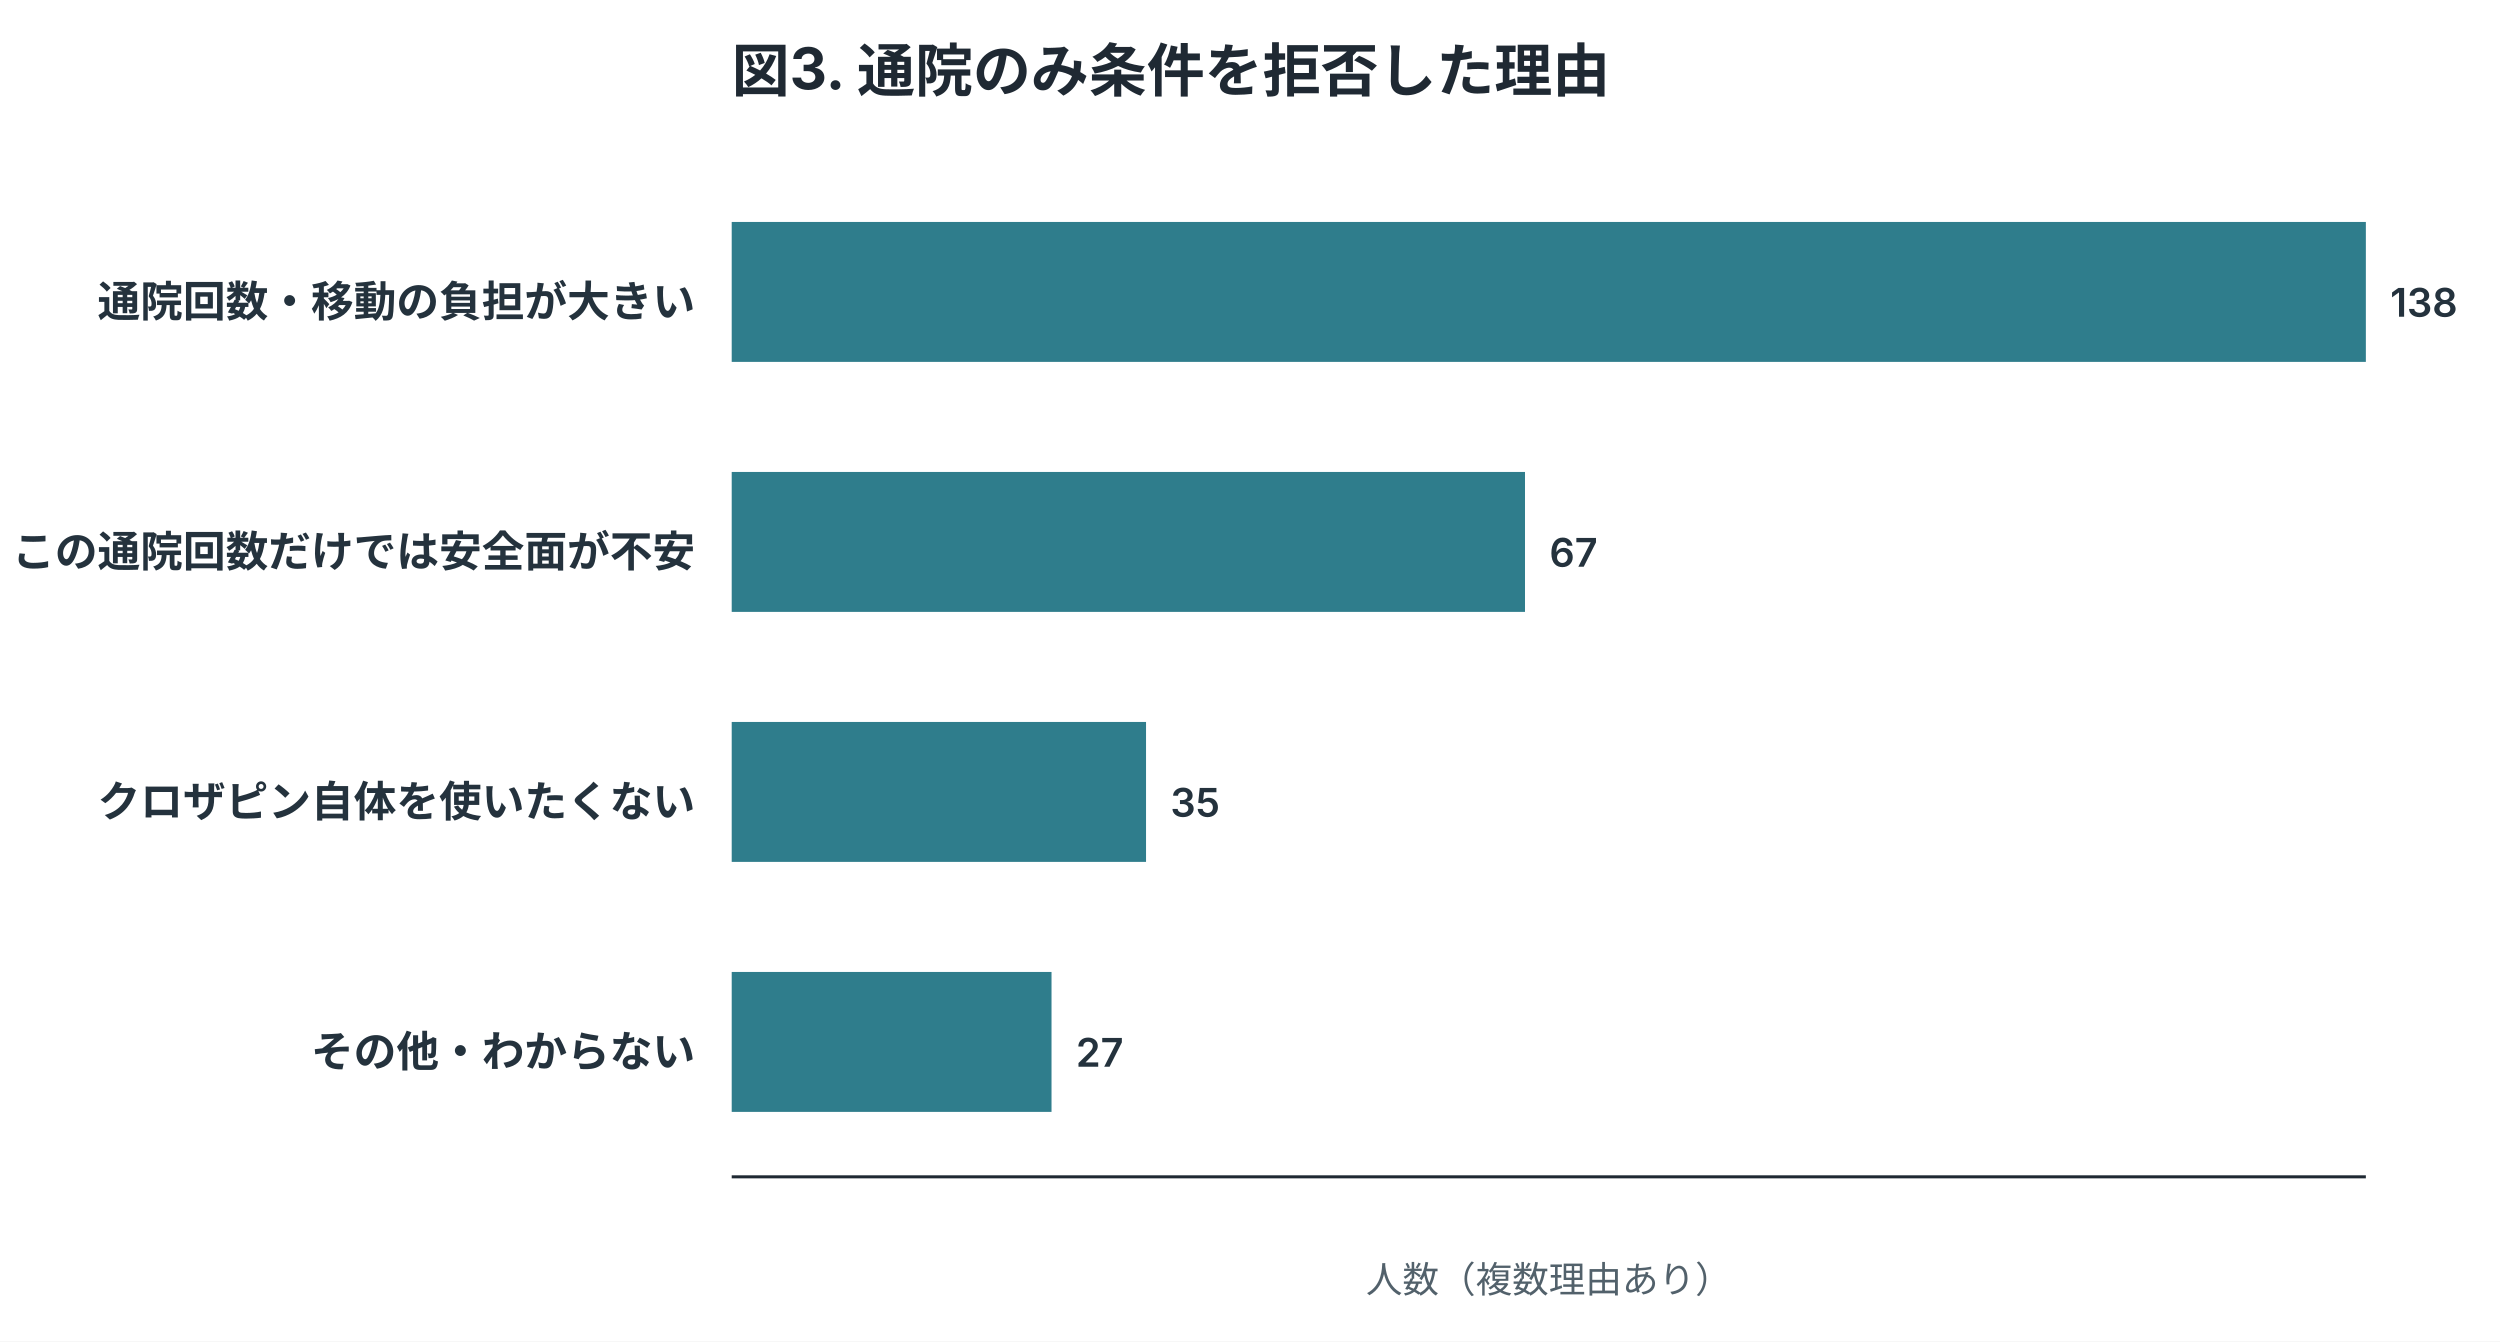
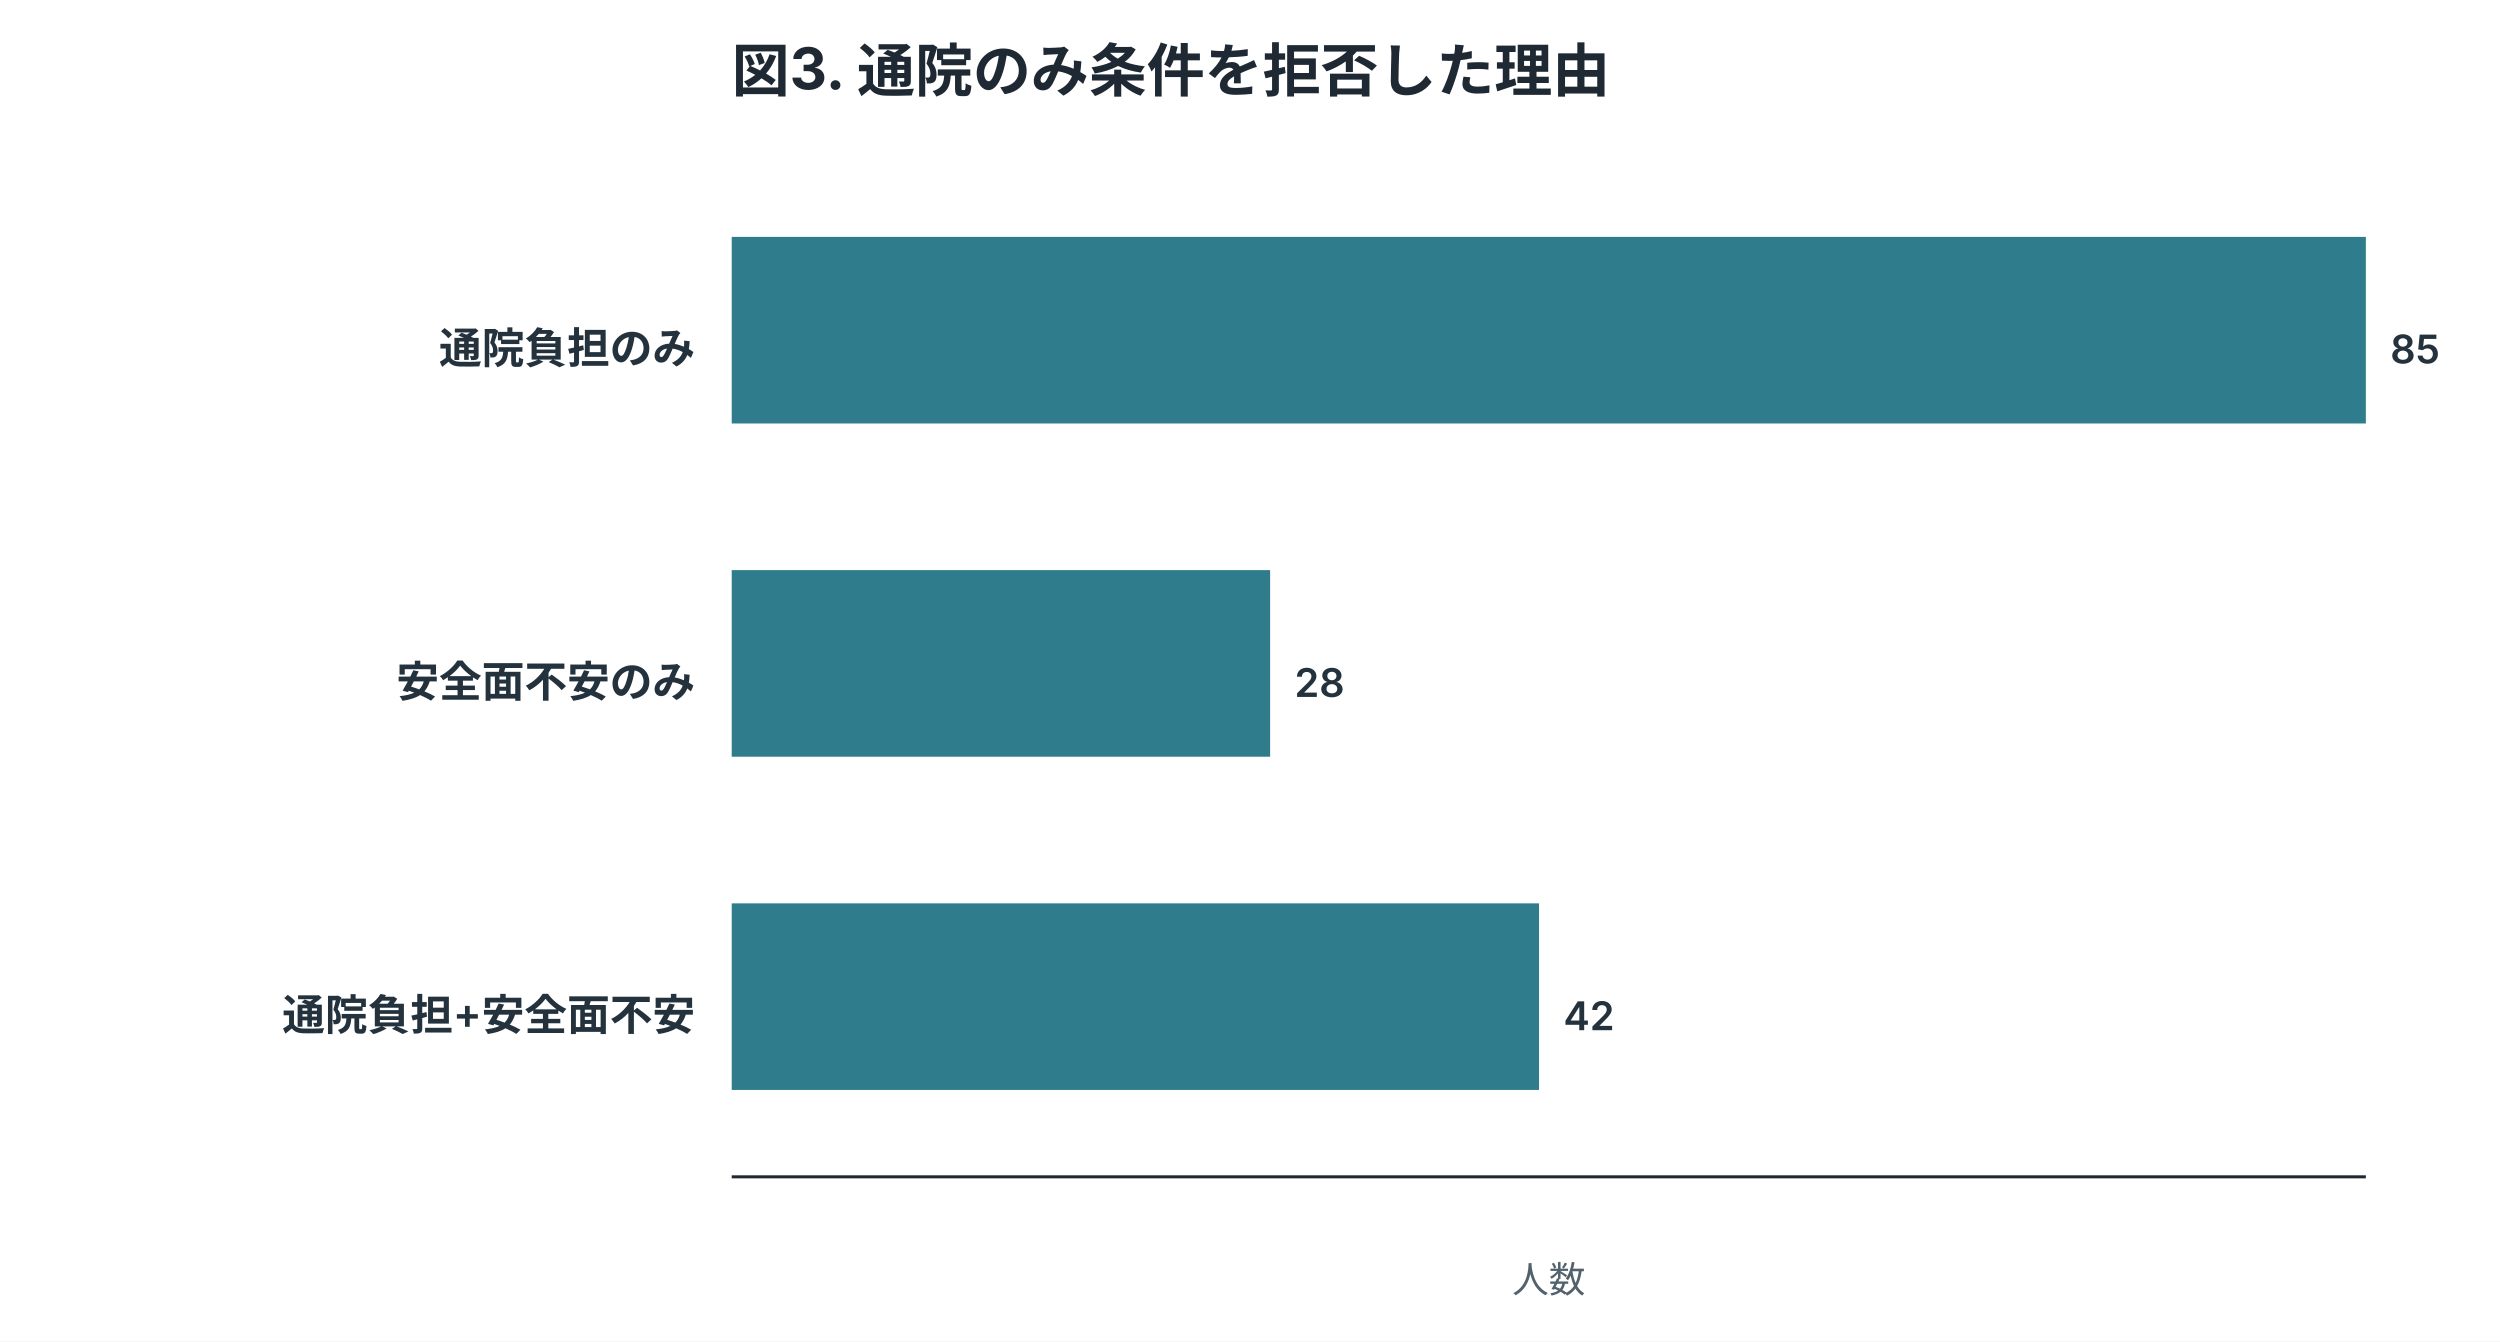
<svg xmlns="http://www.w3.org/2000/svg" width="820" height="440" viewBox="0 0 820 440" role="img">
  <style>
.title{font:700 19px -apple-system,BlinkMacSystemFont,"Segoe UI",sans-serif;fill:#1f2933}
.label{font:600 14px -apple-system,BlinkMacSystemFont,"Segoe UI",sans-serif;fill:#24323d}
.num{font:600 13px -apple-system,BlinkMacSystemFont,"Segoe UI",sans-serif;fill:#24323d}
.axis,.legend,.note{font:12px -apple-system,BlinkMacSystemFont,"Segoe UI",sans-serif;fill:#52616b}
.inside{font:700 13px -apple-system,BlinkMacSystemFont,"Segoe UI",sans-serif;fill:white}
.big{font:700 34px -apple-system,BlinkMacSystemFont,"Segoe UI",sans-serif;fill:#1f2933}
</style>
  <rect width="100%" height="100%" fill="white" />
  <text x="240" y="30" class="title">図3. 通院のみ条件を拒否した理由</text>
-   <text x="228" y="103.9" text-anchor="end" class="label">通院回数・移動の負担が大きい</text>
-   <rect x="240" y="72.8" width="536.0" height="45.9" fill="#2f7d8c" />
-   <text x="784.0" y="103.9" class="num">138</text>
-   <text x="228" y="185.9" text-anchor="end" class="label">この通院回数だけでは安全面が不安</text>
-   <rect x="240" y="154.8" width="260.2" height="45.9" fill="#2f7d8c" />
-   <text x="508.2" y="185.9" class="num">67</text>
-   <text x="228" y="267.9" text-anchor="end" class="label">クロザピン自体を使いたくない</text>
-   <rect x="240" y="236.8" width="135.9" height="45.9" fill="#2f7d8c" />
-   <text x="383.9" y="267.9" class="num">35</text>
-   <text x="228" y="349.9" text-anchor="end" class="label">その他・わからない</text>
-   <rect x="240" y="318.8" width="104.9" height="45.9" fill="#2f7d8c" />
-   <text x="352.9" y="349.9" class="num">27</text>
+   <text x="228" y="119.2" text-anchor="end" class="label">通院負担のみ</text>
+   <rect x="240" y="77.7" width="536.0" height="61.2" fill="#2f7d8c" />
+   <text x="784.0" y="119.2" class="num">85</text>
+   <text x="228" y="228.6" text-anchor="end" class="label">安全面不安のみ</text>
+   <rect x="240" y="187.0" width="176.6" height="61.2" fill="#2f7d8c" />
+   <text x="424.6" y="228.6" class="num">28</text>
+   <text x="228" y="337.9" text-anchor="end" class="label">通院負担+安全面不安</text>
+   <rect x="240" y="296.3" width="264.8" height="61.2" fill="#2f7d8c" />
+   <text x="512.8" y="337.9" class="num">42</text>
  <line x1="240" y1="386" x2="776" y2="386" stroke="#1f2933" />
-   <text x="508.0" y="424" text-anchor="middle" class="axis">人数（複数理由あり）</text>
+   <text x="508.0" y="424" text-anchor="middle" class="axis">人数</text>
</svg>
